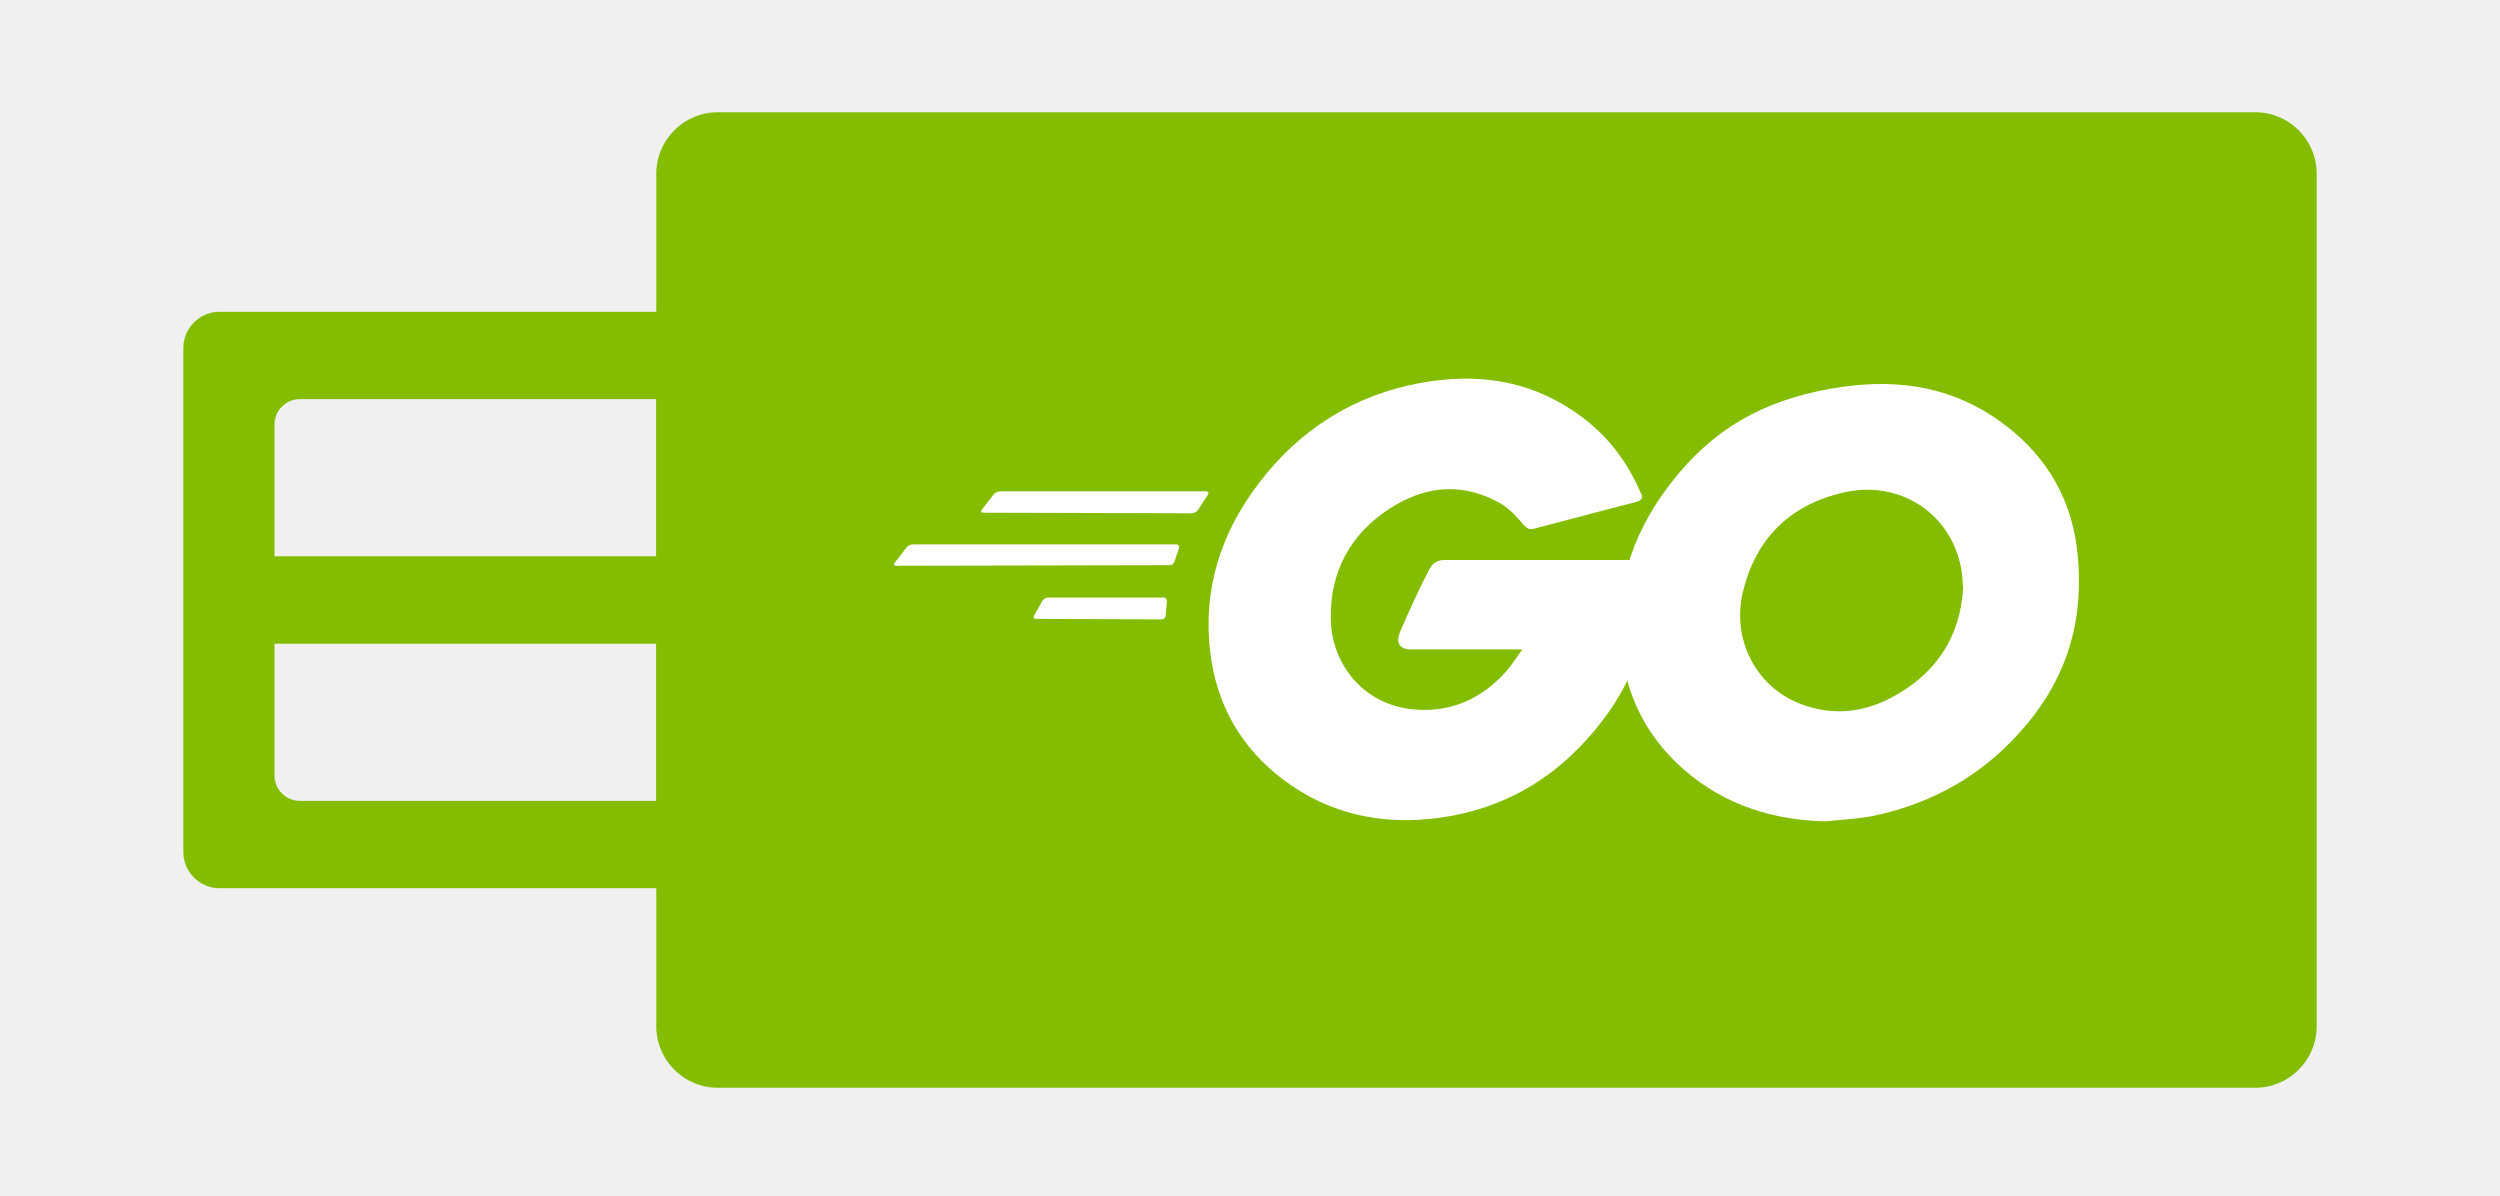
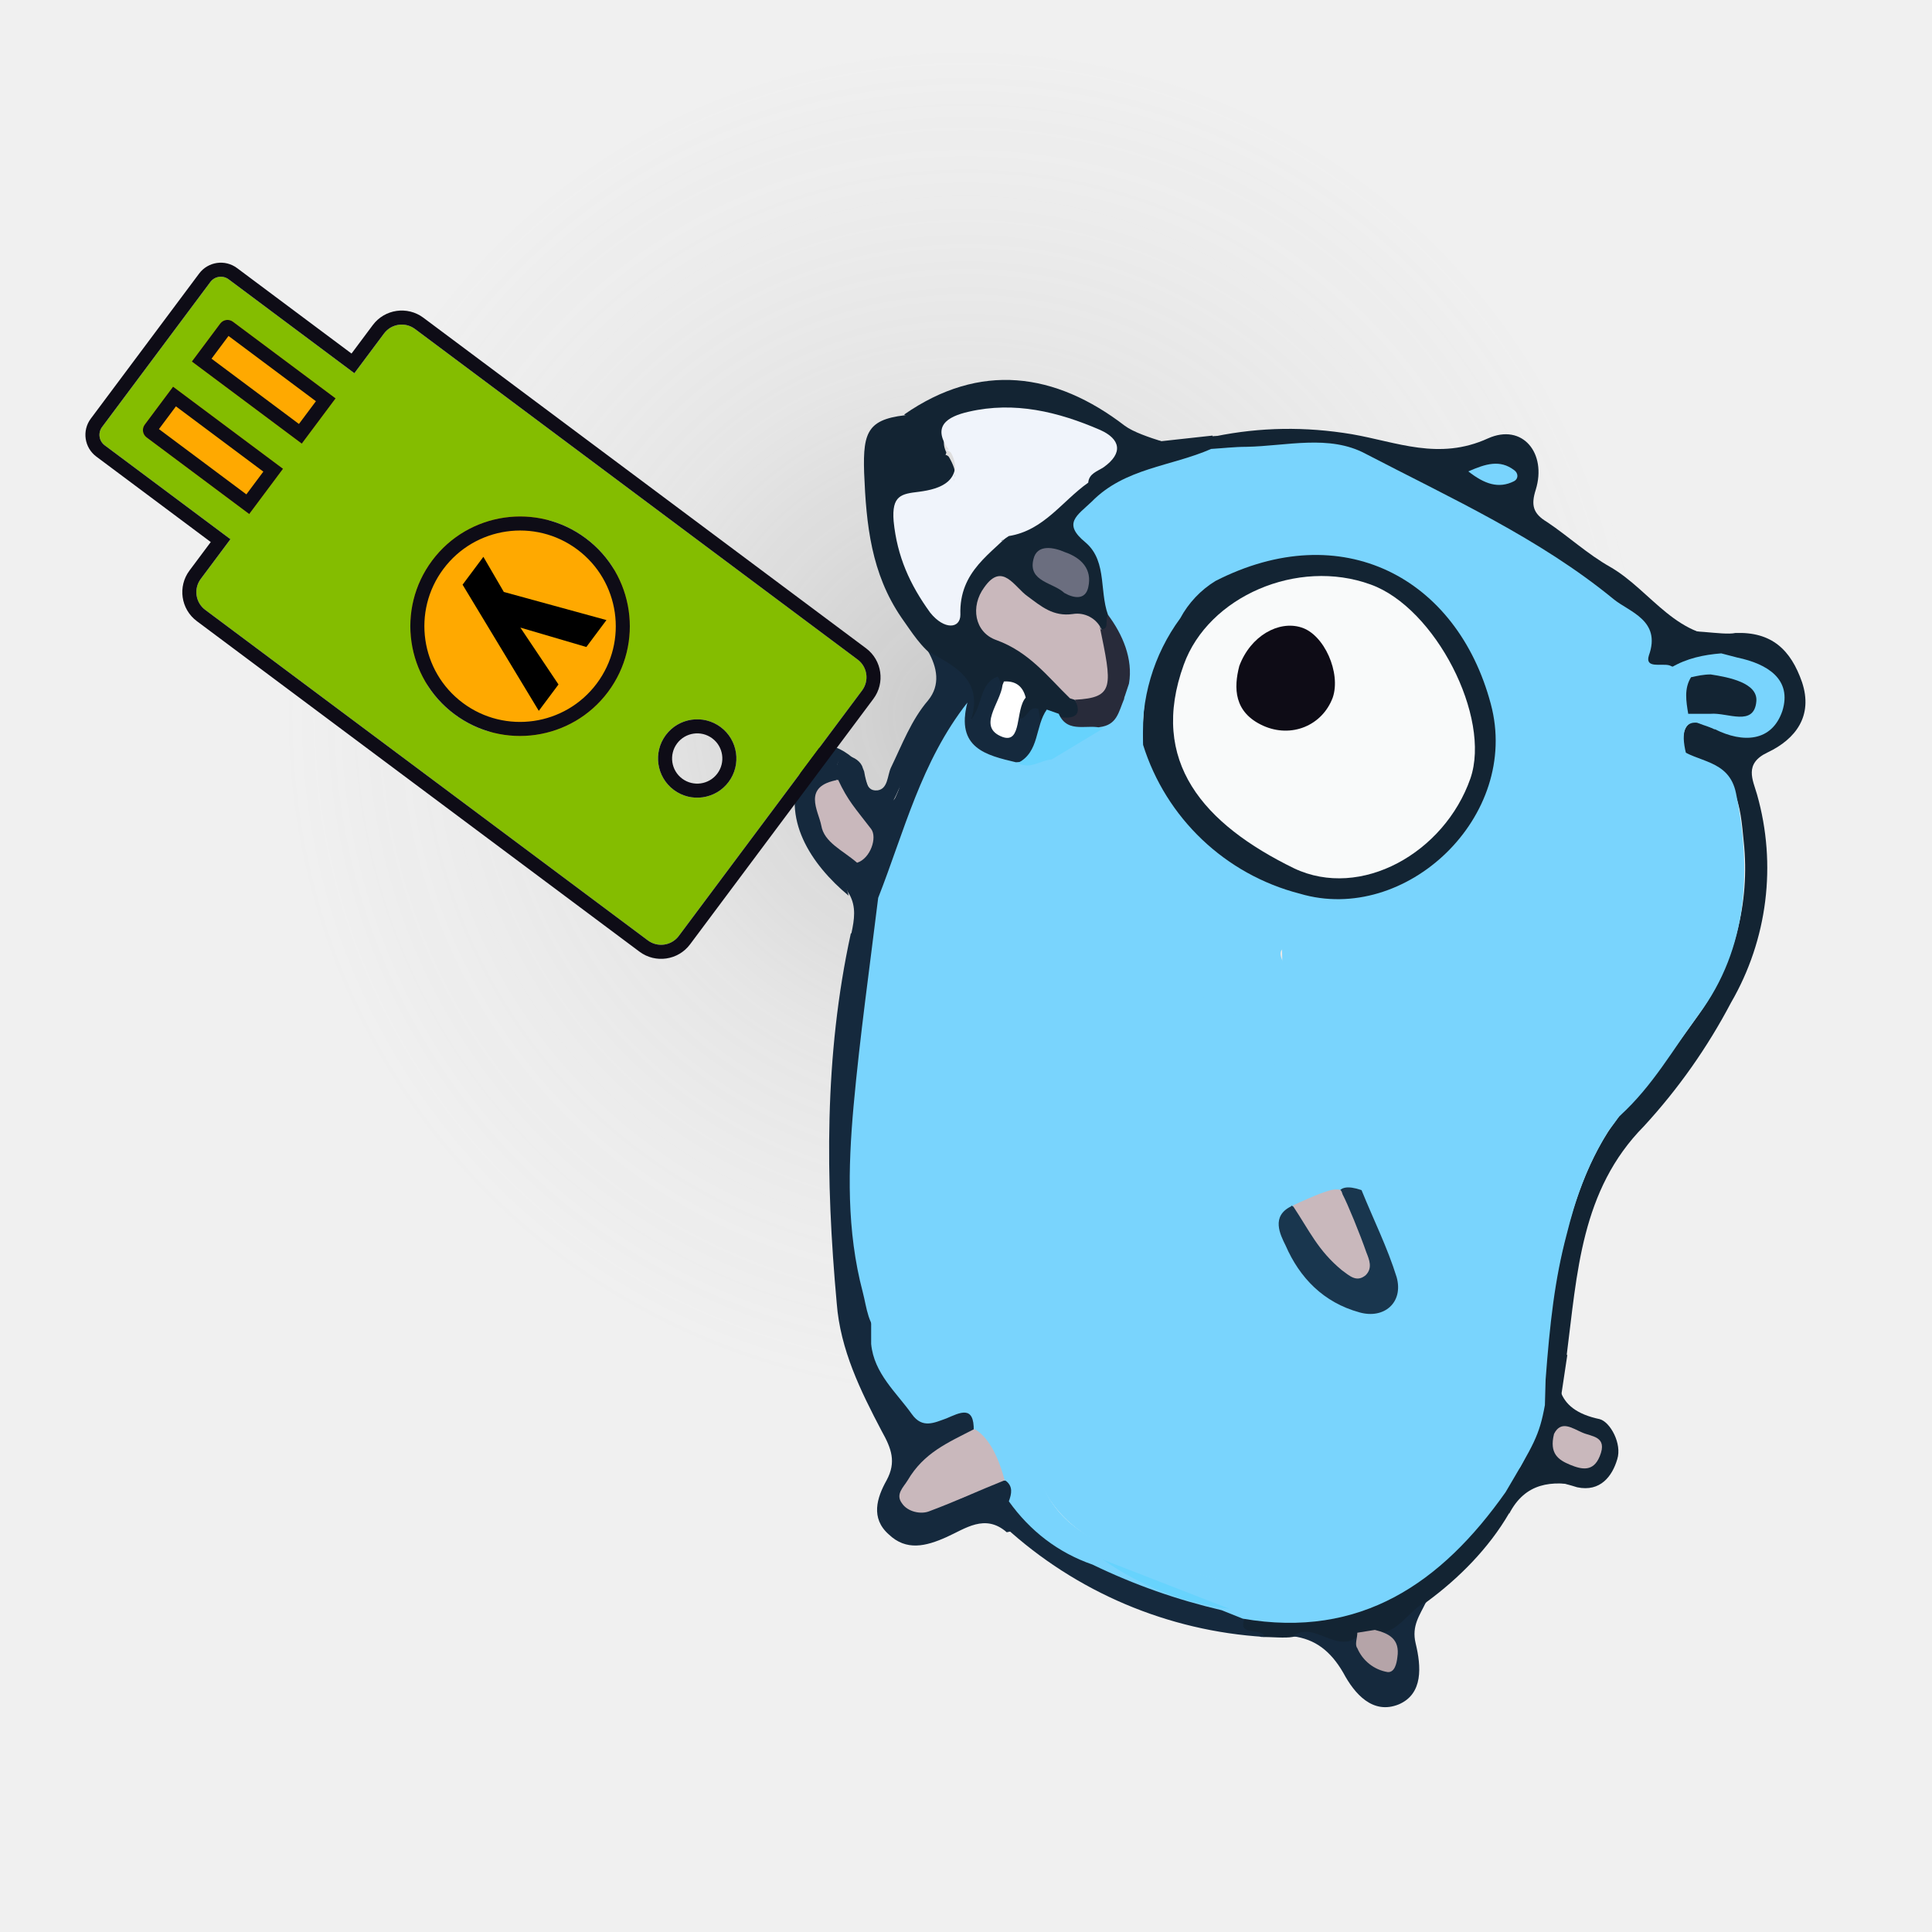
- <svg xmlns="http://www.w3.org/2000/svg" width="100%" height="100%" viewBox="0 0 600 287" version="1.1" xml:space="preserve" style="fill-rule:evenodd;clip-rule:evenodd;stroke-linejoin:round;stroke-miterlimit:2;">
-   <g id="Artboard1" transform="matrix(1,0,0,1,0,-112)">
-     <rect x="0" y="112" width="600" height="287" style="fill:none;" />
-     <g transform="matrix(6.12323e-17,1,-1,6.12323e-17,556,-2.84217e-14)">
-       <path d="M325.173,348.08C325.173,343.269 321.267,339.363 316.455,339.363L195.545,339.363C190.733,339.363 186.827,343.269 186.827,348.08L186.827,503.282C186.827,508.094 190.733,512 195.545,512L316.455,512C321.267,512 325.173,508.094 325.173,503.282L325.173,348.08ZM304.207,398.485L207.793,398.485L207.793,484.041C207.793,487.394 210.515,490.117 213.868,490.117L298.132,490.117C301.485,490.117 304.207,487.394 304.207,484.041L304.207,398.485Z" style="fill:rgb(132,189,0);" />
+ <svg xmlns="http://www.w3.org/2000/svg" width="100%" height="100%" viewBox="0 0 275 275" version="1.1" xml:space="preserve" style="fill-rule:evenodd;clip-rule:evenodd;stroke-linejoin:round;stroke-miterlimit:2;">
+   <g id="Artboard1" transform="matrix(0.884244,0,0,0.884244,-267.042,-90.1929)">
+     <rect x="302" y="102" width="311" height="311" style="fill:none;" />
+     <g transform="matrix(0.793693,0,0,0.793693,348.367,110.48)">
+       <g id="BG">
+         <circle cx="137.5" cy="137.5" r="137.5" style="fill:url(#_Radial1);" />
+       </g>
    </g>
-     <g transform="matrix(7.24041e-17,1.18245,-1.18245,7.24041e-17,521.268,26.173)">
-       <rect x="185.5" y="302" width="17.731" height="88.747" style="fill:rgb(132,189,0);" />
+     <g id="gopher" transform="matrix(1.13091,0,0,1.13091,-80.2473,-54.0655)">
+       <g transform="matrix(1,0,0,1,430,178)">
+         <path d="M29.1,92.9C25.3,110.3 25.5,127.9 27.1,145.5C27.6,152.1 30.5,158 33.5,163.7C34.9,166.2 35.6,168.1 34.2,170.7C32.8,173.2 31.9,176.1 34.5,178.4C37,180.8 39.8,180.1 42.7,178.8C45.4,177.6 48.2,175.4 51.3,178.1C54,177.7 53.7,175.5 54,173.7C54,172.6 53.8,171.6 52.8,170.9C49.6,170 47.3,172.4 44.6,173.3C42.9,173.8 40.6,175.4 39.6,173.7C38.3,171.7 40.9,170.3 42.2,169C44.2,167 47.1,166.3 48.7,164C49.5,161.9 48.5,160 46.7,160.4C38.5,162.2 37.2,155.5 34.4,150.6C30,141.2 30.6,131 31,121C31.3,113.3 32,105.5 33.7,97.9C34.3,94.8 34.7,91.7 34.5,88.5C34.7,82.8 37.7,78 39.1,72.6C39.7,70.4 41.1,68.2 39.3,65.9C37.1,66.9 37.3,69.1 36.5,70.6C35.8,72 36.1,74.4 33.9,74.2C31.9,74 31.3,71.5 31,69.8L30.8,69.3C30.4,67.6 26.5,66.1 27.1,70.7C26.9,75.1 31.1,78.7 29.4,83.3C28.2,84.5 27.9,85.9 28.9,87.3C29.9,89.1 29.6,90.9 29.2,92.8L29.1,92.9Z" style="fill:rgb(21,41,61);fill-rule:nonzero;" />
+       </g>
+       <g transform="matrix(1,0,0,1,430,178)">
+         <path d="M80.6,22L73.3,22.8C68.4,22 66.3,26.6 62.6,28.2C58.9,31.1 55.6,34.5 51.1,36.3C47.3,39.2 42.9,41.6 42.4,47.8C38.6,44.3 37.6,40.3 36.4,36.5C35.4,33.6 37.9,33.2 39.7,32.3C42.8,30.9 45.5,29.2 43.1,25.1C42.6,24.1 39.3,25.4 40.9,22.2C42.3,19.5 40.3,18.9 37.9,19C31.6,19.5 30.8,21.2 31,27.3C31.3,34.7 32,41.6 36.3,47.9C37.8,50 39.1,52.2 41.3,53.7C43,57.1 46.3,59.6 46.3,63.8C49.5,63.7 49.2,60.5 51,59.4C51.7,59.4 52.2,59.7 52.5,60.3C52.6,63.2 53.5,65.1 56.8,63.3L59.1,63.5C62.8,63.8 62.6,62.1 61,59.6C58.3,56.2 55.8,52.4 51.5,50.6C49.7,49.8 48.5,48 49.5,46C50.9,43.7 52.5,45.4 53.7,46.4C57,49 61.3,49 65,50.7C66.2,50.7 67,50.1 67.5,49.1C67.6,45 67.5,40.9 65.2,37.3C63.3,34.6 64.4,32.9 66.7,31.3C69.7,29.4 72.7,27.9 76.3,27.1C78.6,26.6 81.1,26.3 82,23.5C82,22.6 81.7,21.9 80.6,22.1M131,152.9C132.5,141.3 133,129.4 142,120.3C146.88,114.997 151.048,109.08 154.4,102.7C159.592,93.746 160.928,83.056 158.1,73.1C157.5,71 156.2,68.7 159.6,67.1C163.6,65.2 166.1,61.9 164.5,57.1C162.9,52.5 160.2,49.9 155,50.1C153.2,50.5 147.9,49.3 146,50.1C145.6,50.4 151.3,52.3 152,52.8C153.3,53.8 155,54.1 156.4,54.8C158.6,56.1 160.5,57.8 159.6,60.5C158.8,63 156.6,63.5 154.2,62.9L153.9,62.9C151.1,63.1 146.8,60.7 147.7,66.9C148,67.5 148.4,68.4 149,68.5C155.4,69.7 155.7,74.7 156.2,79.8C157.129,88.503 154.852,97.253 149.8,104.4C146.218,109.491 142.38,114.398 138.3,119.1C130.1,129.7 128.2,148.6 127.2,161.1C127.1,162.5 129.2,161.2 130.2,158.8L131.1,152.8L131,152.9Z" style="fill:rgb(19,36,51);fill-rule:nonzero;" />
+         <path d="M154.9,50.6C146.8,51.4 143.1,44.1 137.2,40.7C134,38.9 131.2,36.3 128.2,34.3C126.2,33.1 125.9,31.9 126.6,29.7C128.2,24.5 124.7,20.2 119.8,22.4C112.8,25.6 106.8,22.9 100.4,21.8C93.8,20.7 87.4,20.8 81,22.1L81.8,23.8C83.7,25.8 86,25.1 88.1,24.8C96.7,24 104.4,25.6 111.8,30.5C119.6,35.7 128.7,38.9 135.8,45.2C138.6,47.6 141.5,49.5 142.2,53.4C142.6,55.4 143.9,56.2 145.8,56C148.4,55.1 151.4,55 153.3,52.7C150.5,49.5 155.8,52.3 154.9,50.6ZM130.9,152C128.1,152.6 128.7,155.4 127.5,157.1L128.8,157.1C127.6,161.1 126.4,165.1 124.4,168.8C115.7,180.3 105.3,188.2 89.9,186.8C89,186.6 84.8,187 83.9,187.5C81.1,192.2 86,192.1 87.5,193C89,193 90.9,193.2 92,193C95.5,192.1 102.1,198.3 104.5,195C108.5,194 108.8,189.8 111.1,188C115.6,184.7 119.9,180.4 122.8,175.4C124.3,169.6 128.3,170.4 132.5,171.7C135.8,172.4 137.5,170.1 138.2,167.7C138.9,165.5 137.2,162.4 135.7,162C129,160.6 129.3,156.3 130.3,151.4" style="fill:rgb(19,36,51);fill-rule:nonzero;" />
+       </g>
+       <g transform="matrix(1,0,0,1,430,178)">
+         <path d="M53.2,62.3C52.8,61 54.1,59.7 53,58.5C51.8,58.5 51.4,59.9 50.4,60.5C50.2,59 50.9,57.5 50,56.3C47.4,57.3 48,60.1 46.2,62.5C48.2,56.4 43.1,54.5 40.1,52.7C41.4,55 41.9,57.5 40.1,59.7C37.7,62.5 36.4,66 34.8,69.3C34.3,70.4 34.4,72.3 32.9,72.5C30.9,72.7 31.5,70.2 30.3,69.5C29.5,72.1 30.2,74.8 32.7,75.3C34.9,75.6 35.3,73.5 36.2,71.8C37,70.4 31.7,80.2 31.9,88C34.4,86.8 34.9,84.3 35.7,82C37.9,75.2 42.3,67.3 45.5,60.4C44.7,65.7 44.9,68.7 51.5,69.4L54,68.2C56.5,66.5 56.4,64.2 55.8,60.9C54.4,60.4 54.3,62.2 53.2,62.3Z" style="fill:rgb(21,41,61);fill-rule:nonzero;" />
+       </g>
+       <g transform="matrix(-1,0,0,1,503,191)">
+         <path d="M-0.3,9.8C1.3,9.3 3.7,8.5 4.9,7.6C14.8,0 25.5,-1.5 36.3,6C35.3,6.8 32.3,6 33.8,8.3C34.7,9.6 37.3,10 36,12.2C34.6,14.5 32.7,11.2 31,12.1C30.5,11.8 30.4,11.9 30.3,11.4C31.7,8.5 28.6,6.6 26,6.2C20.949,5.556 15.817,6.353 11.2,8.5C6.6,10.5 12,13.5 10.5,15.8C6,15.2 4,10.4 -0.3,9.8Z" style="fill:rgb(19,36,51);fill-rule:nonzero;" />
+       </g>
+       <g transform="matrix(1,0,0,1,430,178)">
+         <path d="M88,193C87.7,191.5 83.6,193.2 85.4,189.9C85,188.4 83.8,187.9 82.6,187.5C76.6,186.4 70.9,184.3 65.5,181.5C60.7,179.4 57.5,174.8 52.5,173C51.7,174.3 52.5,176.2 51,177.3C61.168,186.616 74.235,192.16 88,193" style="fill:rgb(21,41,61);fill-rule:nonzero;" />
+       </g>
+       <g transform="matrix(1,0,0,1,430,178)">
+         <path d="M101.3,192.9C98.2,195.5 95.1,190.6 92,192.9C95.2,193.3 97.4,195 99.2,198.1C100.8,201.1 103.4,204.1 107.1,202.6C110.6,201.1 110.3,197.2 109.5,193.9C108.9,191.4 110.1,189.9 111,188C108.4,189.2 107,192.8 103.6,192.4C103.8,193.5 104.8,194.4 104.6,195.8C102.9,195.6 102.1,194.3 101.3,192.8M28.4,86L31,83.8C31.4,81.2 27.5,78.4 27,76.2C26.4,74.1 25.7,72.4 27.5,70.5C26.5,68 27.9,67.6 30,68.4C26.5,65.2 24,65.4 22.1,69.5C19.1,76.5 23.4,83 28.8,87.5L28.4,86Z" style="fill:rgb(21,41,61);fill-rule:nonzero;" />
+       </g>
+       <g transform="matrix(1,0,0,1,430,178)">
+         <path d="M132.5,171.5C125.5,168.2 122.9,172.5 122.8,175.5C125.1,171 128.9,170.7 133,171.5L132.5,171.5Z" style="fill:rgb(19,36,51);fill-rule:nonzero;" />
+       </g>
+       <g transform="matrix(1,0,0,1,430,178)">
+         <path d="M45.7,60C39.1,68.4 36.7,78.4 33,87.8C31.8,97.6 30.4,107.5 29.5,117.4C28.7,126.3 28.5,135.2 30.8,143.9C31.4,146.2 31.5,148.7 33.6,150.3L34,150L34.2,149.5C37.408,154.345 42.409,157.727 48.1,158.9C51.7,159.9 54.1,162.7 55,167.3C56.6,176 63.6,180.1 71.3,182.3C75.3,183.3 79.3,184.2 83.1,185.3C98.5,190.3 109.4,183.8 119.1,172.4C124.1,166.7 124.1,159.9 125.1,153.3C126.6,143.8 128.4,134.3 130.4,125C131,122.4 133.2,120.7 134.8,118.6C138,114.2 137.7,109.7 133.9,106.8C129.6,103.4 125.3,103.8 121.7,107.9C117.7,112.291 114.728,117.518 113,123.2C111.9,127.3 108,130.9 108.2,135.8C108.3,138.8 108.6,141.6 108.3,144.6C108.1,148.3 106.8,149 102.9,148.2C96.5,146.9 93.2,141.9 88.9,137.8C87.795,136.738 87.51,135.068 88.2,133.7C90.6,128.6 89.9,123.1 90.2,117.7C90.5,114.1 91.6,111 94.9,108.8C97.9,106.8 98.9,103.5 99.4,100.2C100,96.5 98.1,94.1 94.7,93C92.4,92.4 90.3,93 90.5,95.8C90.7,100.1 89.2,102.3 84.7,101.6C81.4,101 77.8,96 79.3,93.1C83.5,84.5 74.6,80.4 73.3,73.8C73.1,73.2 73.5,73.5 72.9,73.5C67.1,73.5 63.6,67.9 58.1,67.3C56.1,66.7 54.6,68.5 52.6,68.5C48.4,67.5 44,66.5 45.7,60Z" style="fill:rgb(121,212,253);fill-rule:nonzero;" />
+       </g>
+       <g transform="matrix(1,0,0,1,430,178)">
+         <path d="M63.4,73.7C63.9,74.7 65.1,75.4 66.3,74.9C71.7,72.9 72.3,76.9 73.5,80.4C74,82 74.3,84.2 75.4,84.9C79.6,87.6 78.4,89.5 76.2,93.3C74.3,96.5 77.5,100.8 80.6,103C83.6,105.2 87.4,105 90.5,102.3C91.5,101.4 91.6,100.1 91.4,98.7C91.2,97.3 88.5,94.8 92.2,94.7C95.1,94.5 97.4,96.7 97.4,99.5C97.4,102.4 96.7,106.4 94.2,107.5C87.5,110.7 87.4,116.5 87.6,122.1C87.808,126.55 87.022,130.991 85.3,135.1C84.4,137.2 84.8,138.4 86.9,140.1C91.7,144.1 95.5,149.4 102.3,151.1C106.6,152.1 109,150.7 109.2,146.2C109.2,141.8 108.5,137.5 109.4,133C109.9,130.5 110,128.3 112.7,127.2C113.9,126.7 115,125.8 114.7,124.2C113.6,115.9 120.5,112 124.9,107C126.8,104.8 131,107.2 133.3,109.3C135.6,111.5 136.6,115 134,117.3C127,123.8 127.3,132.4 125.4,140.6C123.9,147.1 122.5,153.6 122.4,160C122,171.5 113.5,177.8 106.3,182.7C101,186.4 94.6,187.6 88.8,186.4C81,184.8 71.8,182.4 65.6,179.9C59.4,177.4 55.7,173 55,165.6C54.4,160.4 49.7,159.2 46.4,158.1C40.077,156.168 34.849,151.666 32,145.7L32,151.3C32.4,155.5 35.6,158.2 37.8,161.3C39.3,163.4 41,162.5 42.7,161.9C44.6,161.1 46.7,159.9 46.6,163.7C47.5,166.5 47.9,169.6 51.2,170.8C52.2,171.6 52,172.6 51.6,173.7C54.6,177.9 58.6,181 63.5,182.7C69.5,185.6 75.5,187.7 81.9,189.2L84.9,190.4C101.7,193.3 113.2,185.3 122.3,172.4C126.3,165.6 127.1,164.4 127.9,160L128,156.4C128.6,148.4 129.3,142.1 131,135.7C132.2,130.9 133.8,126 137,120.9C140.9,115.9 143.6,110.4 146.2,105.5C151,95.9 156.2,86.3 153,74.8C152.2,72 151.2,69.7 147.8,69.1C145.4,68.7 146,68.1 148,67.3C146.3,60.4 151.6,63.6 151.6,63.6C151.2,62.3 149.7,62.1 149.4,60.7C149,59.4 149.4,57.9 148.7,56.7C148,55.5 146.7,55.2 145.6,54.7C144.5,54.4 142.1,55.2 142.7,53.3C144.5,48.3 139.9,47.1 137.7,45.3C127.1,36.6 114.5,30.9 102.4,24.6C97.2,21.8 91.1,23.5 85.4,23.6C83.7,23.6 82.1,23.8 80.4,23.9C74.7,26.4 68.1,26.6 63.4,31.4C61.3,33.4 59.2,34.5 62.5,37.2C65.8,40 64.3,44.7 66,48.2C66.7,51.4 66.9,54.8 68.6,57.8C70,58.2 70.9,57.3 71,56.3C71.6,52.8 74,50.9 76.5,49C86,39.4 99.4,37.2 108,45C119,54.7 123,65.9 114.7,78C110.127,85.02 101.463,88.274 93.4,86C83.295,83.328 75.131,75.838 71.6,66C70,64 72,60 68,59.3C65.9,60.2 65,62.3 63.2,63.6C61.6,66.2 56.5,64.2 56.2,68.6C59.1,69.7 62,70.6 63.4,73.7Z" style="fill:rgb(121,212,253);fill-rule:nonzero;" />
+       </g>
+       <g transform="matrix(1,0,0,1,430,178)">
+         <path d="M46.7,163.4C42.8,165.4 39.5,166.8 37.2,170.7C36.6,171.7 35.4,172.7 36.4,174C37.2,175.2 39.1,175.6 40.3,175.1C44.3,173.6 47,172.3 51,170.7C50,166.9 48.5,164.4 46.7,163.4ZM24.9,77.5C25.3,79.9 27.9,81 30,82.8C31.9,82.2 32.9,79.2 32,78C29.7,75 28.7,74 27.3,71C22.1,71.9 24.5,75.4 24.9,77.5Z" style="fill:rgb(201,184,188);fill-rule:nonzero;" />
+       </g>
+       <g transform="matrix(1,0,0,1,430,178)">
+         <path d="M62.9,28.7C63,27.4 64.2,27.1 65.1,26.5C67.9,24.5 67.5,22.5 64.6,21.2C58.6,18.6 52.4,17.1 45.9,18.6C42.8,19.3 40.5,20.7 43.2,24.2C45.1,27 42.8,29.7 43.2,32.5C44.5,40.1 45.2,40.5 51.6,36.3C56.6,35.5 59.2,31.3 62.9,28.7" style="fill:rgb(240,244,251);fill-rule:nonzero;" />
+       </g>
+       <g transform="matrix(1,0,0,1,430,178)">
+         <path d="M64.8,49.6C64.097,48.023 62.403,47.114 60.7,47.4C57.9,47.8 56.2,46.3 54.3,44.9C52.4,43.6 50.7,39.9 48.1,43.6C46.1,46.3 46.7,50 49.8,51.1C54.5,52.8 57.1,56.3 60.3,59.4C64.7,60.9 66.7,59.7 67,55.3C67,53.1 67,50.9 64.8,49.6" style="fill:rgb(201,184,188);fill-rule:nonzero;" />
+       </g>
+       <g transform="matrix(1,0,0,1,430,178)">
+         <path d="M50.6,37C48.3,36.3 47.8,38.5 45.2,38.2C44.8,34.4 42.9,30.7 44.2,26.5C44.5,25.2 43.8,24.5 42.6,24L43.6,24C45.1,28.5 41.9,29.6 38.8,30C36.3,30.3 34.9,30.5 35.2,34.2C35.7,39.2 37.5,43.2 40.4,47.2C42.4,49.7 44.7,49.5 44.7,47.5C44.5,41.2 49.2,38.8 52.4,35.3" style="fill:rgb(240,244,251);fill-rule:nonzero;" />
+       </g>
+       <g transform="matrix(1,0,0,1,430,178)">
+         <path d="M64.5,49C66.3,57.7 66.7,59.3 61,59.6C62.5,62.6 59.6,62.3 58,61.9C59,66.2 61.9,64.5 64.5,63.5C67,63.2 67.2,61.4 68,59.5C68.5,58.2 69,58 68.7,57.3C69.3,53.8 67.8,50.3 65.7,47.5C65.2,48.5 66,49.5 64.7,49.6L64.5,49Z" style="fill:rgb(40,43,58);fill-rule:nonzero;" />
+       </g>
+       <g transform="matrix(1,0,0,1,430,178)">
+         <path d="M65,63.7C63,62.9 60,64.6 58.7,61.6L57,61C55.3,63.4 56,67 52.9,68.6C54.6,69.6 56.1,68.2 57.7,68.1" style="fill:rgb(103,211,253);fill-rule:nonzero;" />
+       </g>
+       <g transform="matrix(1,0,0,1,430,178)">
+         <path d="M59.5,44.4C60.9,45.2 62.5,45.4 62.9,43.6C63.5,41 61.9,39.4 59.6,38.6C58,37.9 55.6,37.4 55.1,39.6C54.3,42.8 57.9,42.9 59.5,44.4" style="fill:rgb(107,110,127);fill-rule:nonzero;" />
+       </g>
+       <g transform="matrix(1,0,0,1,430,178)">
+         <path d="M50.9,57L50.7,57.5C50.4,60.1 47,63.5 50.7,64.9C53.5,65.9 52.5,61 54,59.3C53.6,57.7 52.6,56.9 50.9,57" style="fill:white;fill-rule:nonzero;" />
+       </g>
+       <g transform="matrix(1,0,0,1,430,178)">
+         <path d="M142.7,60C140.6,65.9 141.7,67.8 148.1,69.4C149.7,69.8 151.2,70.5 151.3,72C151.6,77.1 154.4,81.8 152.3,87.4C148.8,96.4 145.6,105.2 138.6,112.4C137.8,113.2 135,116.2 138.6,118.8C143.3,114.5 146.1,109.4 149.8,104.4C156.9,94.9 157.3,83.6 155.1,72.9C154.1,68 149.5,68.6 146.8,66.4C142.9,65.7 147.3,60.1 142.7,60ZM152.1,63.8C156.1,65.8 160.2,65.6 161.7,61.2C163.1,56.7 159.6,54.5 155.3,53.6L153,53C150.5,53.2 148.1,53.7 145.9,55C146.2,56.4 147.6,56.7 148.7,57.2C150.1,59 152.5,58.4 155.1,59.8C152.3,60.2 149.8,59.8 148.3,61.5C148.9,63.1 150.7,63.1 152,63.8L152.1,63.8ZM123.5,28.5C124.1,28.2 124.2,27.4 123.5,26.9C121.5,25.4 119.5,26 117,27.1C119.3,28.9 121.3,29.6 123.5,28.5Z" style="fill:rgb(121,212,253);fill-rule:nonzero;" />
+       </g>
+       <g transform="matrix(1,0,0,1,430,178)">
+         <path d="M129.2,164.1C128.5,166.9 129.8,167.8 131.5,168.5C133.2,169.2 134.8,169.5 135.7,167.3C136.9,164.4 134.5,164.5 133.2,163.9C131.8,163.3 130.2,162.1 129.2,164.1" style="fill:rgb(201,184,188);fill-rule:nonzero;" />
+       </g>
+       <g transform="matrix(1,0,0,1,430,178)">
+         <path d="M101.2,192.4C101.2,193.2 100.8,194.1 101.2,194.6C101.958,196.392 103.582,197.676 105.5,198C106.5,198.1 106.8,196.8 106.9,195.9C107.3,193.3 105.7,192.5 103.7,192L101.2,192.4Z" style="fill:rgb(181,164,168);fill-rule:nonzero;" />
+       </g>
+       <g transform="matrix(1,0,0,1,430,178)">
+         <path d="M83,189L65,182C70.338,185.768 76.519,188.172 83,189" style="fill:rgb(103,211,253);fill-rule:nonzero;" />
+       </g>
+       <g transform="matrix(1,0,0,1,430,178)">
+         <path d="M70.7,66C73.955,76.441 82.408,84.477 93,87.2C108.1,91.7 124.5,76.2 120.2,60.2C115.4,42.2 99,33.5 81,42.7C78.895,43.994 77.17,45.823 76,48C72.3,51.1 70.5,57.1 70.7,66Z" style="fill:rgb(19,36,51);fill-rule:nonzero;" />
+       </g>
+       <g transform="matrix(1,0,0,1,430,178)">
+         <path d="M91.8,131.7C88.9,133.1 90.2,135.7 91,137.3C93,141.9 96.4,145.4 101.5,146.8C105,147.8 107.8,145.4 106.8,141.8C105.5,137.6 103.5,133.6 101.8,129.4C97.7,128 98.1,130.7 98.5,133C98.8,135.5 101,137.5 100.7,140.6C96,139.1 96,133.3 91.8,131.6" style="fill:rgb(25,54,78);fill-rule:nonzero;" />
+       </g>
+       <g transform="matrix(1,0,0,1,430,178)">
+         <path d="M92,131.6C94.4,135.2 95.6,138 99,140.8C100.1,141.6 101.1,142.6 102.4,141.5C103.4,140.5 102.9,139.3 102.5,138.3C101.6,135.7 99.8,131.3 99.1,130C98.9,129.3 98.8,129.3 98.1,129.3C97.3,129.3 95.2,130.1 92,131.6Z" style="fill:rgb(201,184,188);fill-rule:nonzero;" />
+       </g>
+       <g transform="matrix(1,0,0,1,430,178)">
+         <path d="M148.3,61.6L151.5,61.6C153.9,61.4 157.7,63.5 158,59.8C158.2,57.2 154.1,56.4 151.5,56C150.5,56 149.6,56.2 148.7,56.4C147.7,58 148,59.8 148.3,61.6" style="fill:rgb(19,36,51);fill-rule:nonzero;" />
+       </g>
+       <g transform="matrix(1,0,0,1,430,178)">
+         <path d="M70.7,66C70.302,59.566 72.179,53.192 76,48C71.3,49.5 71.2,54.3 68.7,57.3L68,59.4C71.2,60.7 68.3,64.4 70.7,66" style="fill:rgb(121,212,253);fill-rule:nonzero;" />
+       </g>
+       <g transform="matrix(1,0,0,1,430,178)">
+         <path d="M76.5,54.6C71.5,68.4 79.3,77.3 92.2,83.6C101.7,88.1 113.6,81.4 117.3,70.8C120.3,62.1 112.3,46.5 103.1,43.2C92.7,39.4 80,44.9 76.5,54.6" style="fill:rgb(249,250,250);fill-rule:nonzero;" />
+       </g>
+       <g transform="matrix(1,0,0,1,430,178)">
+         <path d="M84.4,54.8C83.6,57.9 83.6,61.4 87.8,63.3C91.8,65.1 96.2,63.3 97.7,59.3C98.9,55.8 96.5,50.3 93.2,49.3C90,48.3 86,50.5 84.4,54.8" style="fill:rgb(14,12,22);fill-rule:nonzero;" />
+       </g>
    </g>
-     <g transform="matrix(1,0,0,1,40,-2.84217e-14)">
-       <path d="M501.247,373.062C509.389,373.062 516,366.452 516,358.309L516,153.691C516,145.548 509.389,138.938 501.247,138.938L132.268,138.938C124.126,138.938 117.515,145.548 117.515,153.691L117.515,358.309C117.515,366.452 124.126,373.062 132.268,373.062L501.247,373.062Z" style="fill:rgb(132,189,0);" />
-     </g>
-     <g transform="matrix(1.38464,0,0,1.38464,140.363,95.0596)">
-       <g transform="matrix(1,0,0,1,28.8884,-1.42109e-14)">
-         <g>
-           <g>
-             <path d="M40.2,101.1C39.8,101.1 39.7,100.9 39.9,100.6L42,97.9C42.2,97.6 42.7,97.4 43.1,97.4L78.8,97.4C79.2,97.4 79.3,97.7 79.1,98L77.4,100.6C77.2,100.9 76.7,101.2 76.4,101.2L40.2,101.1Z" style="fill:white;fill-rule:nonzero;" />
-           </g>
-         </g>
+     <g id="yubikey" transform="matrix(-0.144211,0.193119,-0.193119,-0.144211,462.942,183.464)">
+       <g transform="matrix(-4.92278,-0.00173268,0.0035688,-10.1394,525.501,2430.25)">
+         <rect x="41" y="190" width="27.748" height="37" style="fill:rgb(255,169,0);" />
      </g>
-       <g transform="matrix(1,0,0,1,28.8884,-1.42109e-14)">
-         <g>
-           <g>
-             <path d="M25.1,110.3C24.7,110.3 24.6,110.1 24.8,109.8L26.9,107.1C27.1,106.8 27.6,106.6 28,106.6L73.6,106.6C74,106.6 74.2,106.9 74.1,107.2L73.3,109.6C73.2,110 72.8,110.2 72.4,110.2L25.1,110.3Z" style="fill:white;fill-rule:nonzero;" />
-           </g>
-         </g>
-       </g>
-       <g transform="matrix(1,0,0,1,28.8884,-1.42109e-14)">
-         <g>
-           <g>
-             <path d="M49.3,119.5C48.9,119.5 48.8,119.2 49,118.9L50.4,116.4C50.6,116.1 51,115.8 51.4,115.8L71.4,115.8C71.8,115.8 72,116.1 72,116.5L71.8,118.9C71.8,119.3 71.4,119.6 71.1,119.6L49.3,119.5Z" style="fill:white;fill-rule:nonzero;" />
-           </g>
-         </g>
-       </g>
-       <g transform="matrix(1,0,0,1,28.8884,-1.42109e-14)">
-         <g id="CXHf1q_1_">
-           <g>
-             <g>
-               <path d="M153.1,99.3C146.8,100.9 142.5,102.1 136.3,103.7C134.8,104.1 134.7,104.2 133.4,102.7C131.9,101 130.8,99.9 128.7,98.9C122.4,95.8 116.3,96.7 110.6,100.4C103.8,104.8 100.3,111.3 100.4,119.4C100.5,127.4 106,134 113.9,135.1C120.7,136 126.4,133.6 130.9,128.5C131.8,127.4 132.6,126.2 133.6,124.8L114.3,124.8C112.2,124.8 111.7,123.5 112.4,121.8C113.7,118.7 116.1,113.5 117.5,110.9C117.8,110.3 118.5,109.3 120,109.3L156.4,109.3C156.2,112 156.2,114.7 155.8,117.4C154.7,124.6 152,131.2 147.6,137C140.4,146.5 131,152.4 119.1,154C109.3,155.3 100.2,153.4 92.2,147.4C84.8,141.8 80.6,134.4 79.5,125.2C78.2,114.3 81.4,104.5 88,95.9C95.1,86.6 104.5,80.7 116,78.6C125.4,76.9 134.4,78 142.5,83.5C147.8,87 151.6,91.8 154.1,97.6C154.7,98.5 154.3,99 153.1,99.3Z" style="fill:white;fill-rule:nonzero;" />
-             </g>
-             <g>
-               <path d="M186.2,154.6C177.1,154.4 168.8,151.8 161.8,145.8C155.9,140.7 152.2,134.2 151,126.5C149.2,115.2 152.3,105.2 159.1,96.3C166.4,86.7 175.2,81.7 187.1,79.6C197.3,77.8 206.9,78.8 215.6,84.7C223.5,90.1 228.4,97.4 229.7,107C231.4,120.5 227.5,131.5 218.2,140.9C211.6,147.6 203.5,151.8 194.2,153.7C191.5,154.2 188.8,154.3 186.2,154.6ZM210,114.2C209.9,112.9 209.9,111.9 209.7,110.9C207.9,101 198.8,95.4 189.3,97.6C180,99.7 174,105.6 171.8,115C170,122.8 173.8,130.7 181,133.9C186.5,136.3 192,136 197.3,133.3C205.2,129.2 209.5,122.8 210,114.2Z" style="fill:white;fill-rule:nonzero;" />
-             </g>
-           </g>
-         </g>
+       <path d="M186.827,398.485L186.827,503.282C186.827,508.094 190.733,512 195.545,512L316.455,512C321.267,512 325.173,508.094 325.173,503.282L325.173,398.485L358.309,398.485C366.452,398.485 373.062,391.874 373.062,383.732L373.062,14.753C373.062,6.611 366.452,-0 358.309,-0L153.691,-0C145.548,-0 138.938,6.611 138.938,14.753L138.938,383.732C138.938,391.874 145.548,398.485 153.691,398.485L186.827,398.485ZM245.517,398.485L207.793,398.485L207.793,484.041C207.793,487.394 210.515,490.117 213.868,490.117L245.517,490.117L245.517,398.485ZM266.483,398.485L266.483,490.117L298.132,490.117C301.485,490.117 304.207,487.394 304.207,484.041L304.207,398.485L266.483,398.485ZM256,135.39C296.462,135.39 329.312,168.24 329.312,208.702C329.312,249.164 296.462,282.014 256,282.014C215.538,282.014 182.688,249.164 182.688,208.702C182.688,168.24 215.538,135.39 256,135.39ZM256,34.882C270.445,34.882 282.173,46.61 282.173,61.055C282.173,75.501 270.445,87.228 256,87.228C241.555,87.228 229.827,75.501 229.827,61.055C229.827,46.61 241.555,34.882 256,34.882Z" style="fill:rgb(132,189,0);" />
+       <path d="M177.443,407.869L177.443,503.282C177.443,513.273 185.554,521.384 195.545,521.384L316.455,521.384C326.446,521.384 334.557,513.273 334.557,503.282L334.557,407.869C334.557,407.869 358.309,407.869 358.309,407.869C371.631,407.869 382.447,397.054 382.447,383.732L382.447,14.753C382.447,1.431 371.631,-9.384 358.309,-9.384C358.309,-9.384 153.691,-9.384 153.691,-9.384C140.369,-9.384 129.553,1.431 129.553,14.753L129.553,383.732C129.553,397.054 140.369,407.869 153.691,407.869L177.443,407.869ZM186.827,398.485L186.827,503.282C186.827,508.094 190.733,512 195.545,512L316.455,512C321.267,512 325.173,508.094 325.173,503.282L325.173,398.485L358.309,398.485C366.452,398.485 373.062,391.874 373.062,383.732L373.062,14.753C373.062,6.611 366.452,-0 358.309,-0L153.691,-0C145.548,-0 138.938,6.611 138.938,14.753L138.938,383.732C138.938,391.874 145.548,398.485 153.691,398.485L186.827,398.485ZM256,34.882C270.445,34.882 282.173,46.61 282.173,61.055C282.173,75.501 270.445,87.228 256,87.228C241.555,87.228 229.827,75.501 229.827,61.055C229.827,46.61 241.555,34.882 256,34.882ZM256,44.266C265.266,44.267 272.789,51.789 272.789,61.055C272.789,70.321 265.266,77.844 256,77.844C246.734,77.844 239.211,70.321 239.211,61.055C239.211,51.789 246.734,44.267 256,44.266L256,44.266ZM256,135.39C296.462,135.39 329.312,168.24 329.312,208.702C329.312,249.164 296.462,282.014 256,282.014C215.538,282.014 182.688,249.164 182.688,208.702C182.688,168.24 215.538,135.39 256,135.39ZM256,144.775C291.283,144.775 319.928,173.42 319.928,208.702C319.928,243.985 291.283,272.63 256,272.63C220.717,272.63 192.072,243.985 192.072,208.702C192.072,173.42 220.717,144.775 256,144.775ZM266.483,398.485L266.483,490.117L298.132,490.117C301.485,490.117 304.207,487.394 304.207,484.041L304.207,398.485L266.483,398.485ZM294.823,480.732L275.867,480.732L275.867,407.869L294.823,407.869L294.823,480.732ZM245.517,398.485L207.793,398.485L207.793,484.041C207.793,487.394 210.515,490.117 213.868,490.117L245.517,490.117L245.517,398.485ZM217.177,480.732L217.177,407.869L236.133,407.869L236.133,480.732L217.177,480.732Z" style="fill:rgb(14,12,22);" />
+       <g transform="matrix(2.75305,0,0,2.75305,167.907,122.378)">
+         <path d="M32.225,31.1L37.745,15.437L45.73,15.437L32.27,48.563L23.835,48.563L27.697,39.488L18.267,15.461L26.417,15.461L32.225,31.1Z" style="fill-rule:nonzero;" />
      </g>
    </g>
  </g>
+   <defs>
+     <radialGradient id="_Radial1" cx="0" cy="0" r="1" gradientUnits="userSpaceOnUse" gradientTransform="matrix(-113.5,78.5171,-78.5171,-113.5,137.5,134.483)">
+       <stop offset="0" style="stop-color:rgb(101,101,101);stop-opacity:0.29" />
+       <stop offset="0.56" style="stop-color:rgb(144,144,144);stop-opacity:0.09" />
+       <stop offset="1" style="stop-color:rgb(163,163,163);stop-opacity:0" />
+     </radialGradient>
+   </defs>
</svg>
